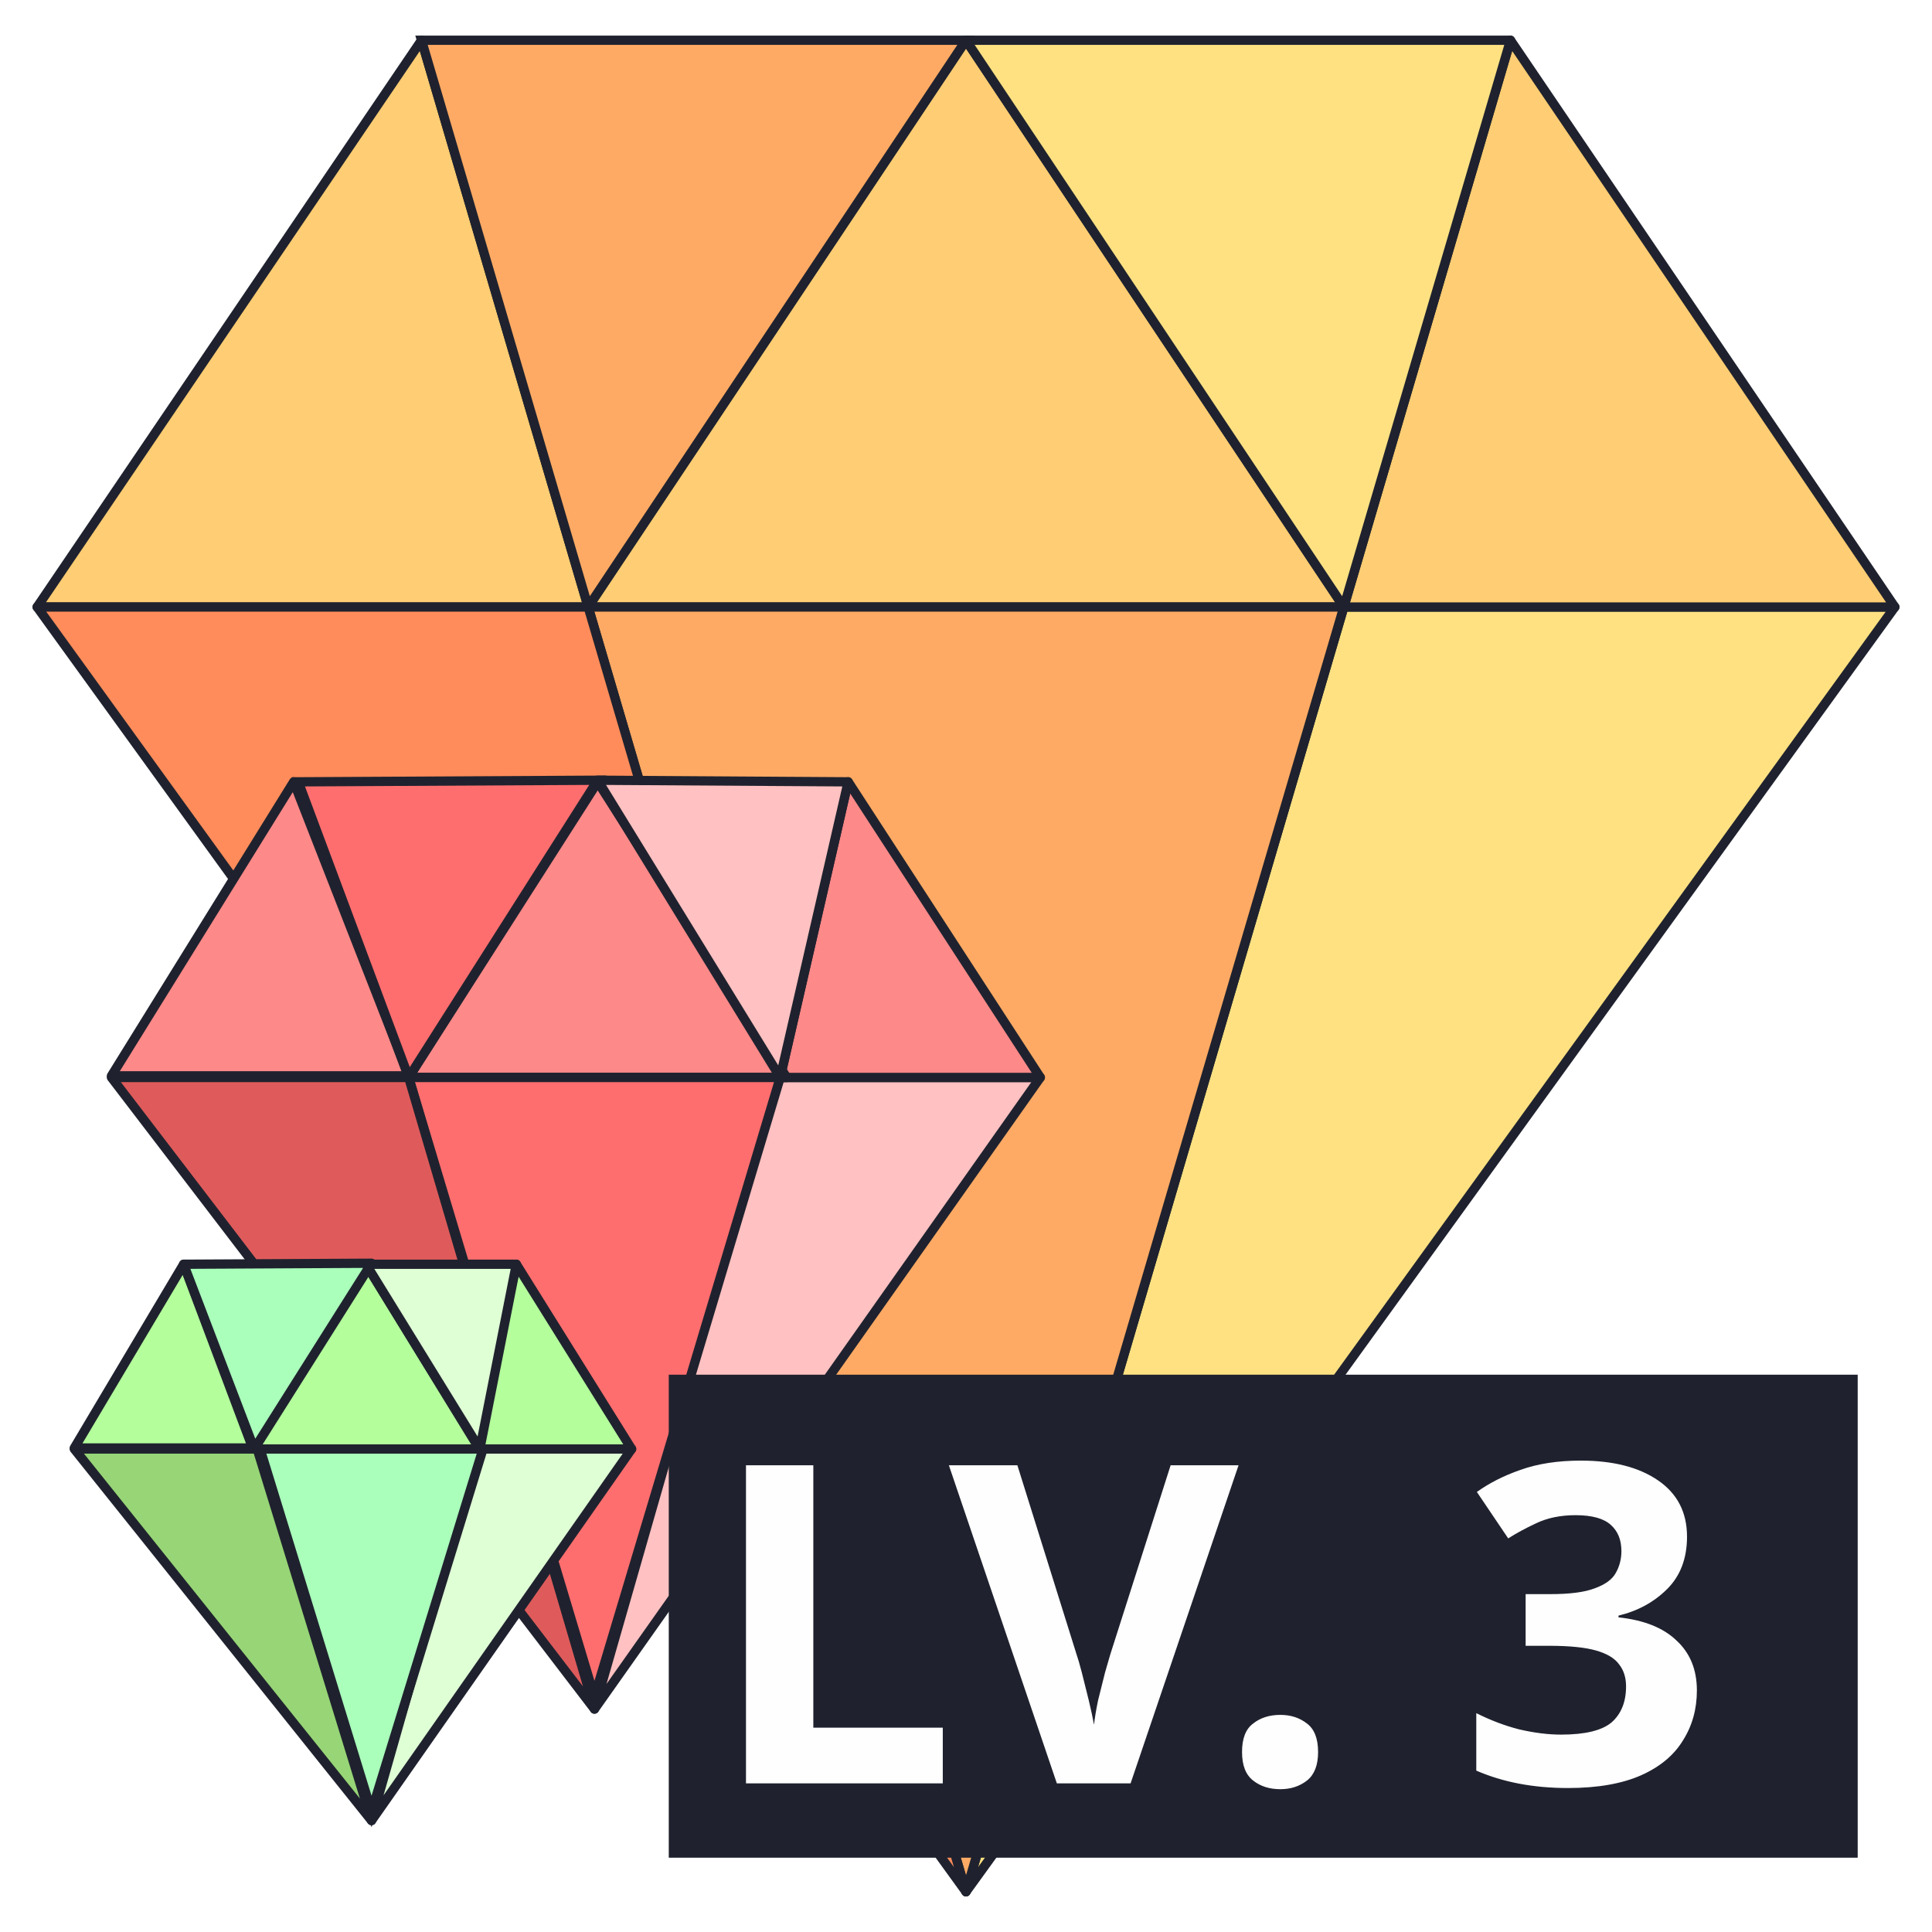
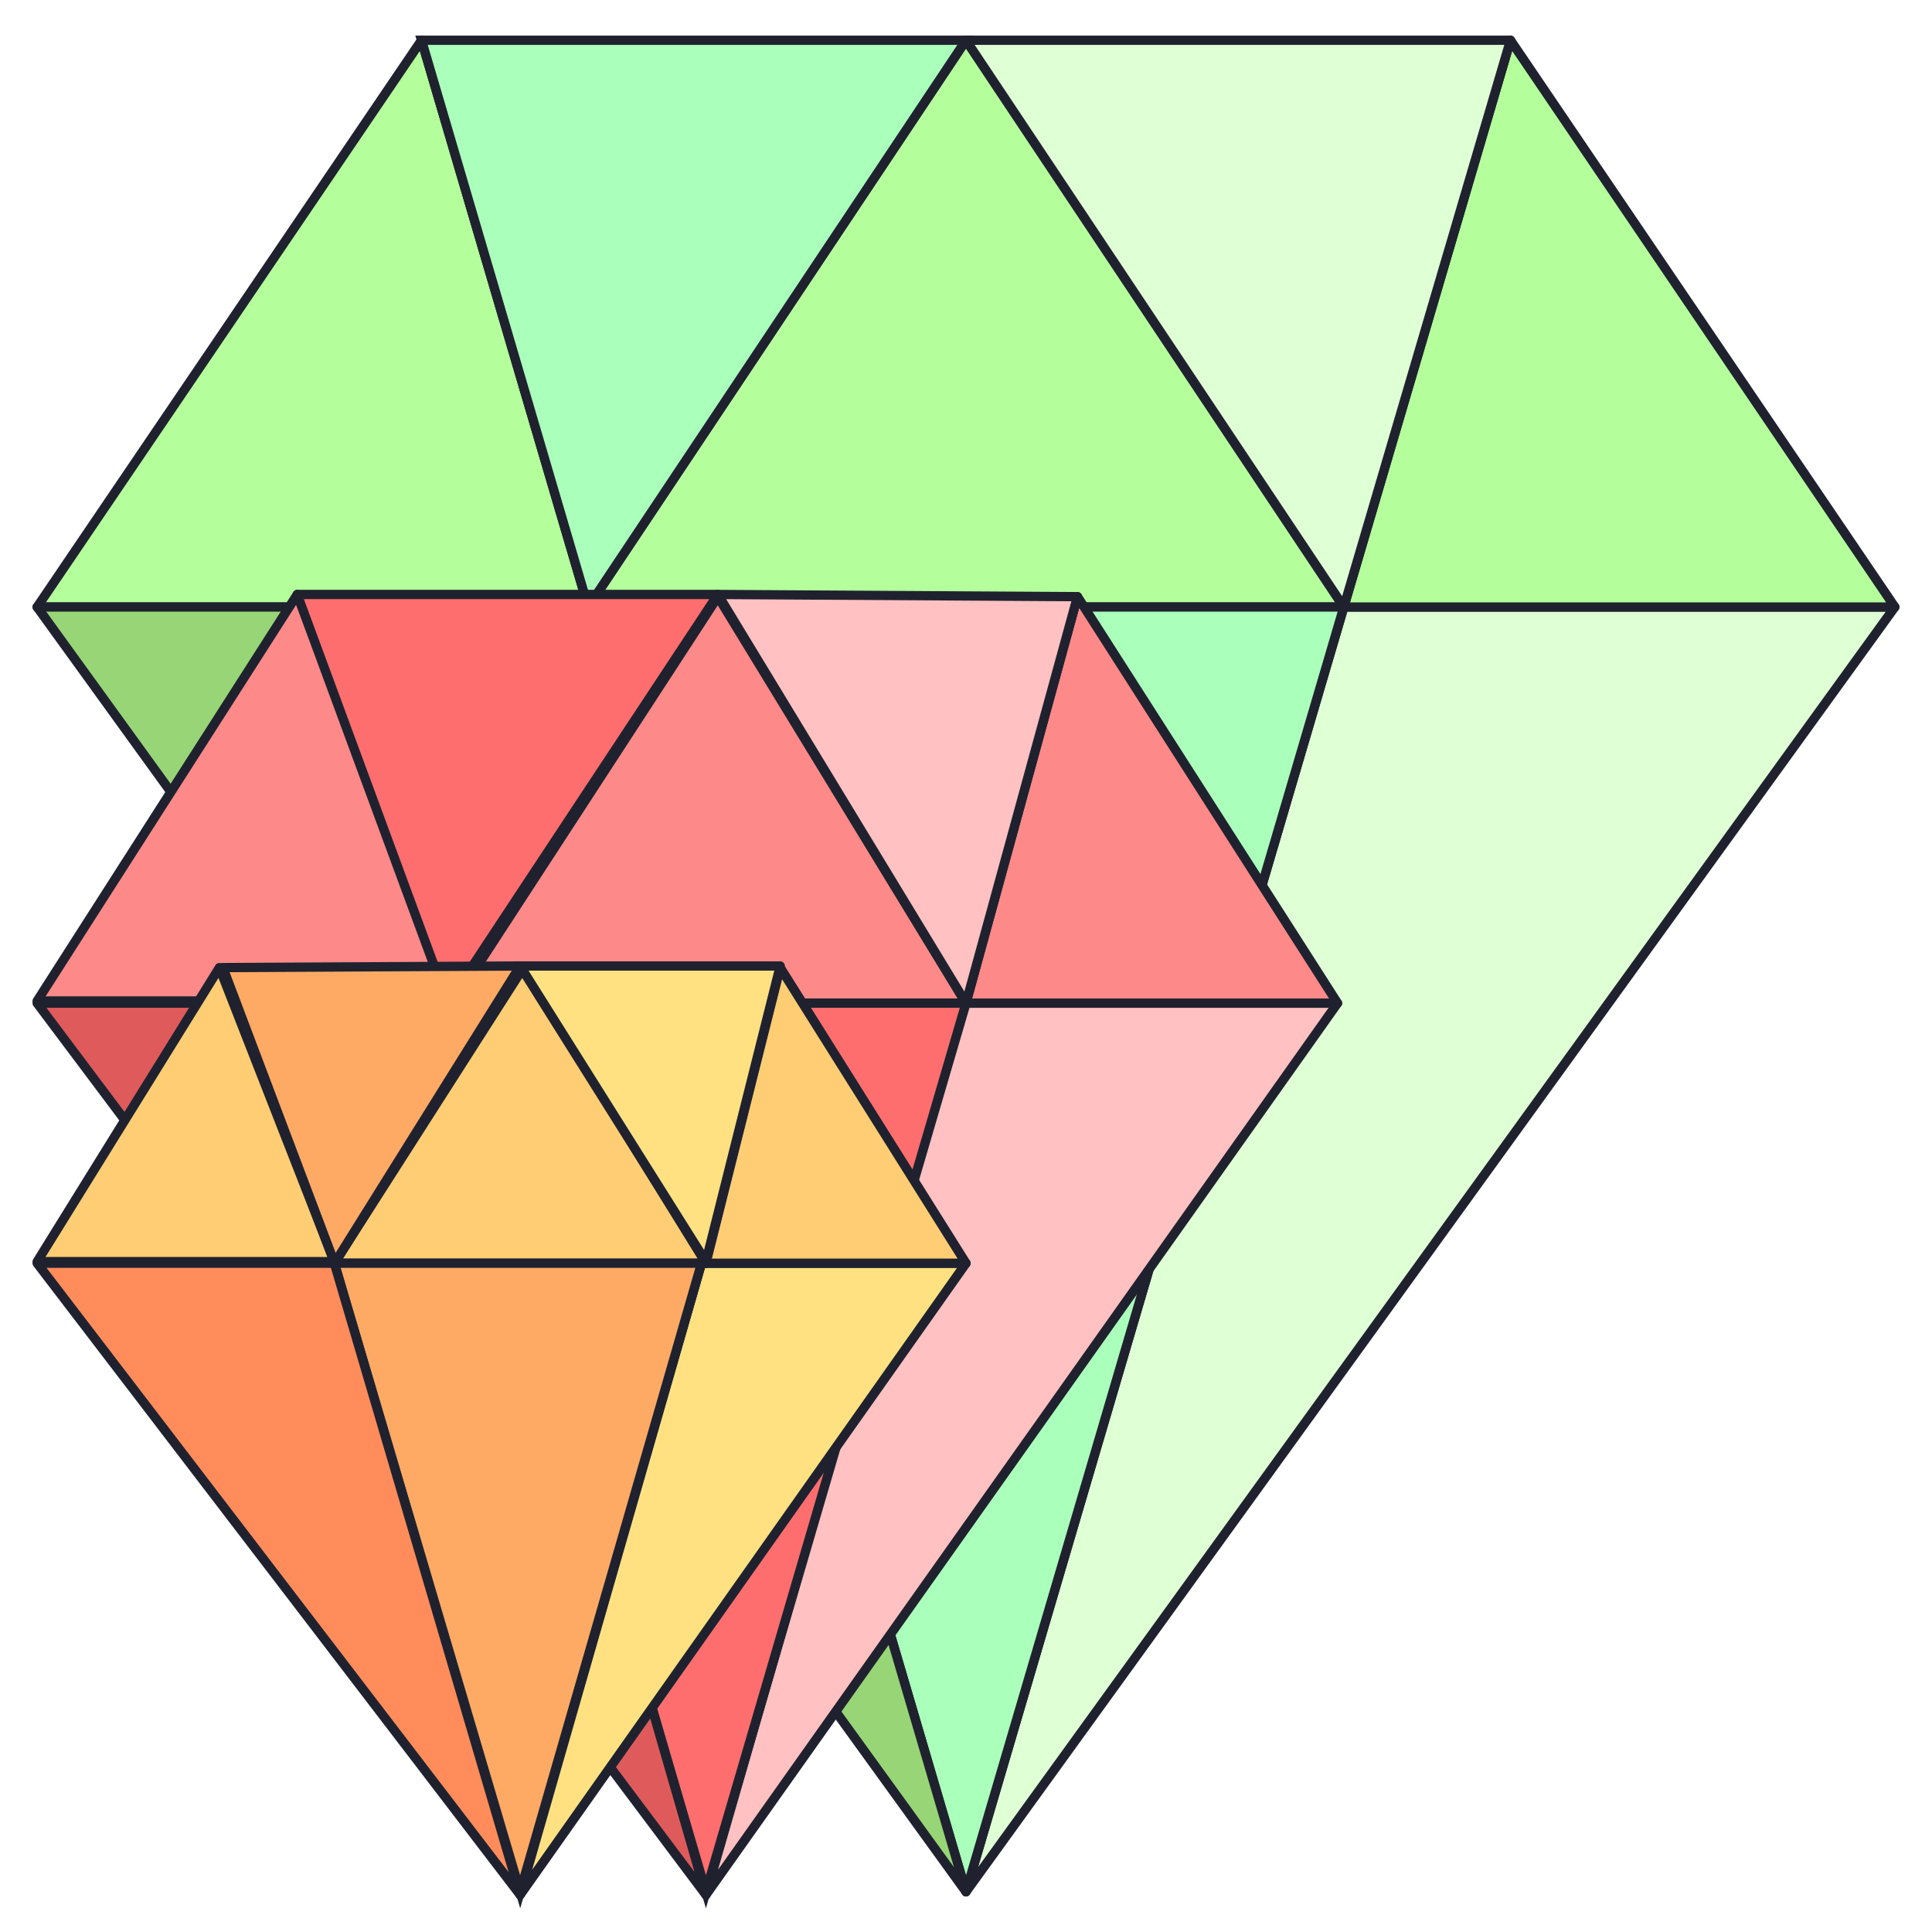
<svg xmlns="http://www.w3.org/2000/svg" width="52px" height="52px" viewBox="0 0 52 52" version="1.1">
  <g id="diamond-3" stroke="none" stroke-width="1" fill="none" fill-rule="evenodd">
    <g id="diamond" transform="translate(1, 1)" fill-rule="nonzero" stroke="#1F222E" stroke-width="0.25">
-       <polygon id="Path" fill="#FFE182" stroke-linejoin="round" points="35.169 15.338 25 49.917 50 15.338" />
-       <g id="Group" fill="#FFCD73" stroke-linejoin="round">
+       <polygon id="Path" fill="#DFFFD5" stroke-linejoin="round" points="35.169 15.338 25 49.917 50 15.338" />
+       <g id="Group" fill="#B4FF9C" stroke-linejoin="round">
        <polygon id="Path" points="10.345 0.083 0 15.338 14.831 15.338" />
        <polygon id="Path" points="35.169 15.338 50 15.338 39.655 0.083" />
        <polygon id="Path" points="35.169 15.338 25 0.083 14.831 15.338" />
      </g>
-       <polygon id="Path" fill="#FFAA64" points="25 0.083 10.345 0.083 14.831 15.338" />
-       <polygon id="Path" fill="#FFE182" stroke-linejoin="round" points="39.655 0.083 25 0.083 35.169 15.338" />
-       <polygon id="Path" fill="#FFAA64" stroke-linejoin="round" points="14.831 15.338 25 49.917 35.169 15.338" />
-       <polygon id="Path" fill="#FF8C5A" stroke-linejoin="round" points="0 15.338 25 49.917 14.831 15.338" />
+       <polygon id="Path" fill="#AAFFBB" points="25 0.083 10.345 0.083 14.831 15.338" />
+       <polygon id="Path" fill="#DFFFD5" stroke-linejoin="round" points="39.655 0.083 25 0.083 35.169 15.338" />
+       <polygon id="Path" fill="#AAFFBB" stroke-linejoin="round" points="14.831 15.338 25 49.917 35.169 15.338" />
+       <polygon id="Path" fill="#97D576" stroke-linejoin="round" points="0 15.338 25 49.917 14.831 15.338" />
    </g>
-     <g id="diamond" transform="translate(3, 21)" fill-rule="nonzero" stroke="#1F222E" stroke-width="0.25">
-       <polygon id="Path" fill="#FFC1C1" stroke-linejoin="round" points="17.881 8 13 25 25 8" />
+     <g id="diamond" transform="translate(1, 16)" fill-rule="nonzero" stroke="#1F222E" stroke-width="0.25">
+       <polygon id="Path" fill="#FFC1C1" stroke-linejoin="round" points="24.915 11 18 35 35 11" />
      <g id="Group" fill="#FD8989" stroke-linejoin="round">
+         <polygon id="Path" points="7 -4.4408921e-15 0 10.941 11.2 10.941" />
+         <polygon id="Path" points="25 11 35 11 28 0.059" />
+         <polygon id="Path" points="25 11 18.322 0.059 11.2 11" />
+       </g>
+       <polygon id="Path" fill="#FF6E6E" stroke-linejoin="round" points="18.322 -8.8817842e-15 7 -8.8817842e-15 11.056 11" />
+       <polygon id="Path" fill="#FFC1C1" stroke-linejoin="round" points="28 0.059 18.322 0 25 11" />
+       <polygon id="Path" fill="#FF6E6E" points="11 11 18 34.917 25 11" />
+       <polygon id="Path" fill="#DF5B5B" stroke-linejoin="round" points="0 11 18 35 11.077 11" />
+     </g>
+     <g id="diamond" transform="translate(1, 26)" fill-rule="nonzero" stroke="#1F222E" stroke-width="0.25">
+       <polygon id="Path" fill="#FFE182" stroke-linejoin="round" points="17.881 8 13 25 25 8" />
+       <g id="Group" fill="#FFCD73" stroke-linejoin="round">
        <polygon id="Path" points="4.905 0.043 0 7.957 8 7.957" />
-         <polygon id="Path" points="18 8 25 8 19.828 0.043" />
-         <polygon id="Path" points="18.174 8 13.087 0.043 8 8" />
+         <polygon id="Path" points="18 8 25 8 20 0.043" />
+         <polygon id="Path" points="18 8 13.087 0.043 8 8" />
      </g>
-       <polygon id="Path" fill="#FF6E6E" points="13.087 -2.22044605e-16 5.029 0.043 8 8" />
-       <polygon id="Path" fill="#FFC1C1" stroke-linejoin="round" points="19.828 0.043 13.087 7.25752033e-28 18 8" />
-       <polygon id="Path" fill="#FF6E6E" points="8 8 13 24.674 18 8" />
-       <polygon id="Path" fill="#DF5B5B" stroke-linejoin="round" points="3.55271368e-15 8 13 25 8 8" />
-     </g>
-     <g id="diamond" transform="translate(2, 34)" fill-rule="nonzero" stroke="#1F222E" stroke-width="0.25">
-       <polygon id="Path" fill="#DFFFD5" stroke-linejoin="round" points="10.847 5 8 15 15 5" />
-       <g id="Group" fill="#B4FF9C" stroke-linejoin="round">
-         <polygon id="Path" points="2.943 0.027 0 4.973 4.8 4.973" />
-         <polygon id="Path" points="10.8 5 15 5 11.897 0.027" />
-         <polygon id="Path" points="10.904 5 7.852 0.027 4.8 5" />
-       </g>
-       <polygon id="Path" fill="#AAFFBB" stroke-linejoin="round" points="8 -1.38777878e-16 2.943 0.027 4.843 5" />
-       <polygon id="Path" fill="#DFFFD5" stroke-linejoin="round" points="11.897 0.027 7.852 0.027 10.915 5" />
-       <polygon id="Path" fill="#AAFFBB" points="5 5 8 14.756 11 5" />
-       <polygon id="Path" fill="#97D576" stroke-linejoin="round" points="0 5 8 15 4.923 5" />
-     </g>
-     <g id="Level" transform="translate(18, 36)">
-       <rect id="Rectangle" stroke="#1F222E" fill="#1F222E" x="0.5" y="1.5" width="31" height="12" />
-       <text id="LV.-3" fill="#FEFEFE" font-family="Krungthep" font-size="12" font-weight="bold">
-         <tspan x="1" y="12">LV. 3</tspan>
-       </text>
+       <polygon id="Path" fill="#FFAA64" stroke-linejoin="round" points="13 -2.22044605e-16 5 0.043 8.006 8" />
+       <polygon id="Path" fill="#FFE182" stroke-linejoin="round" points="20 0 13 0 18 7.957" />
+       <polygon id="Path" fill="#FFAA64" points="8 8 13 24.917 17.881 8" />
+       <polygon id="Path" fill="#FF8C5A" stroke-linejoin="round" points="0 8 13 25 8 8" />
    </g>
  </g>
</svg>
